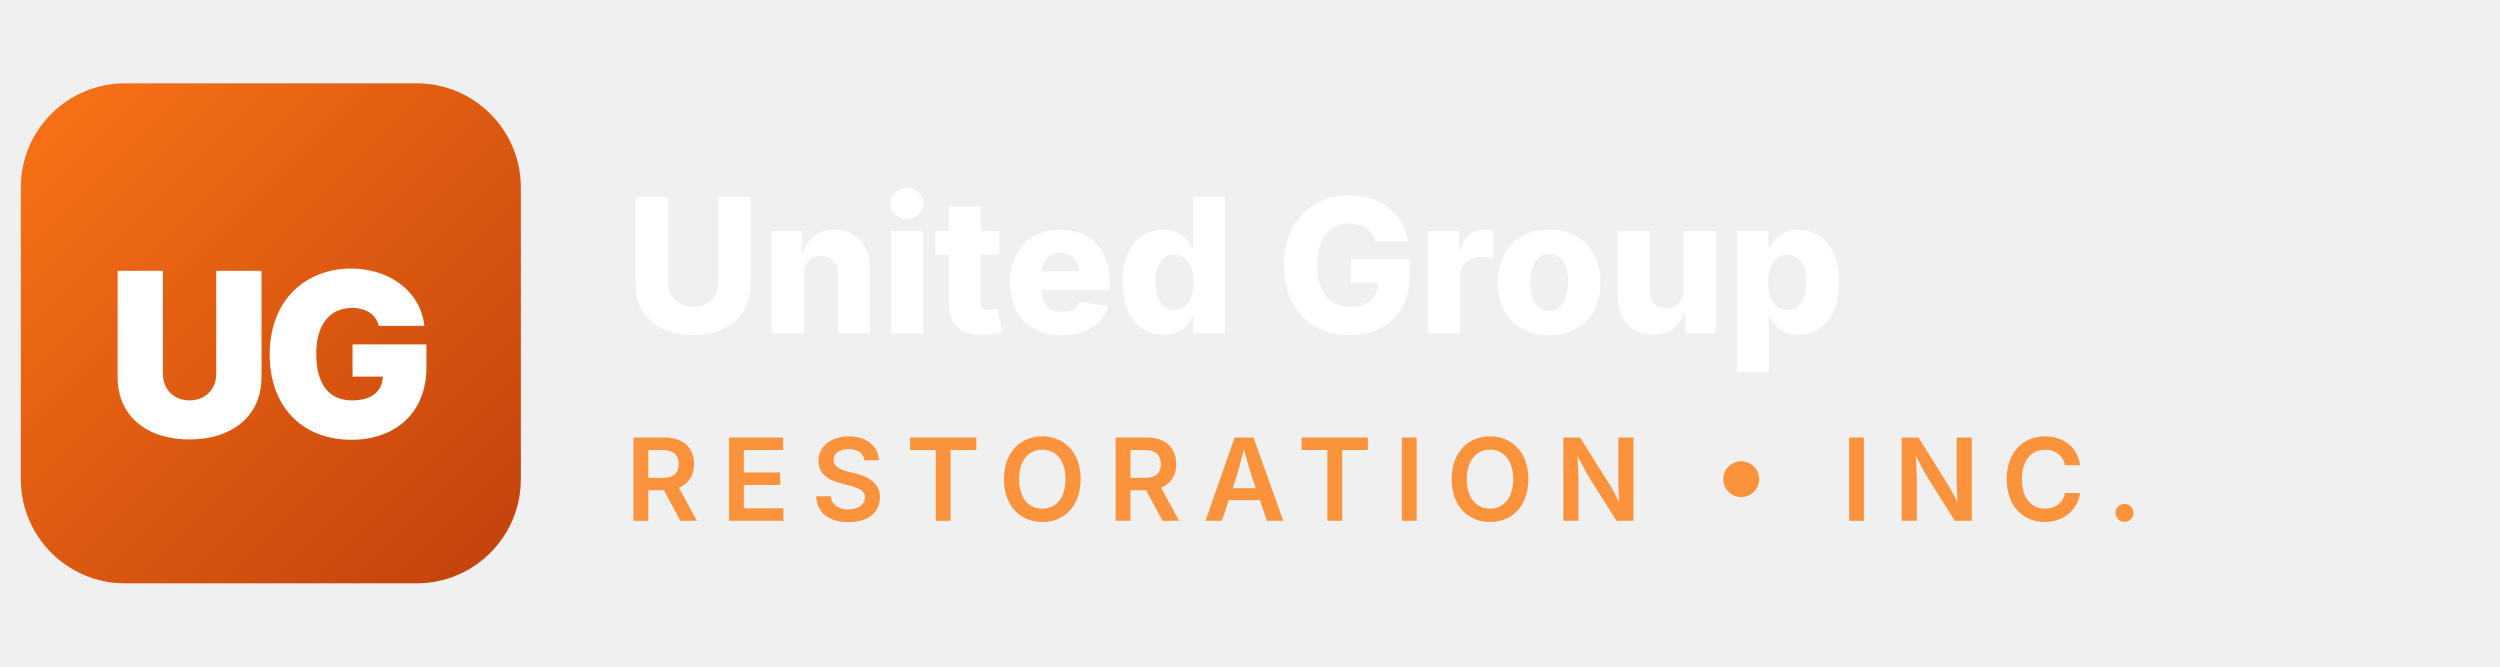
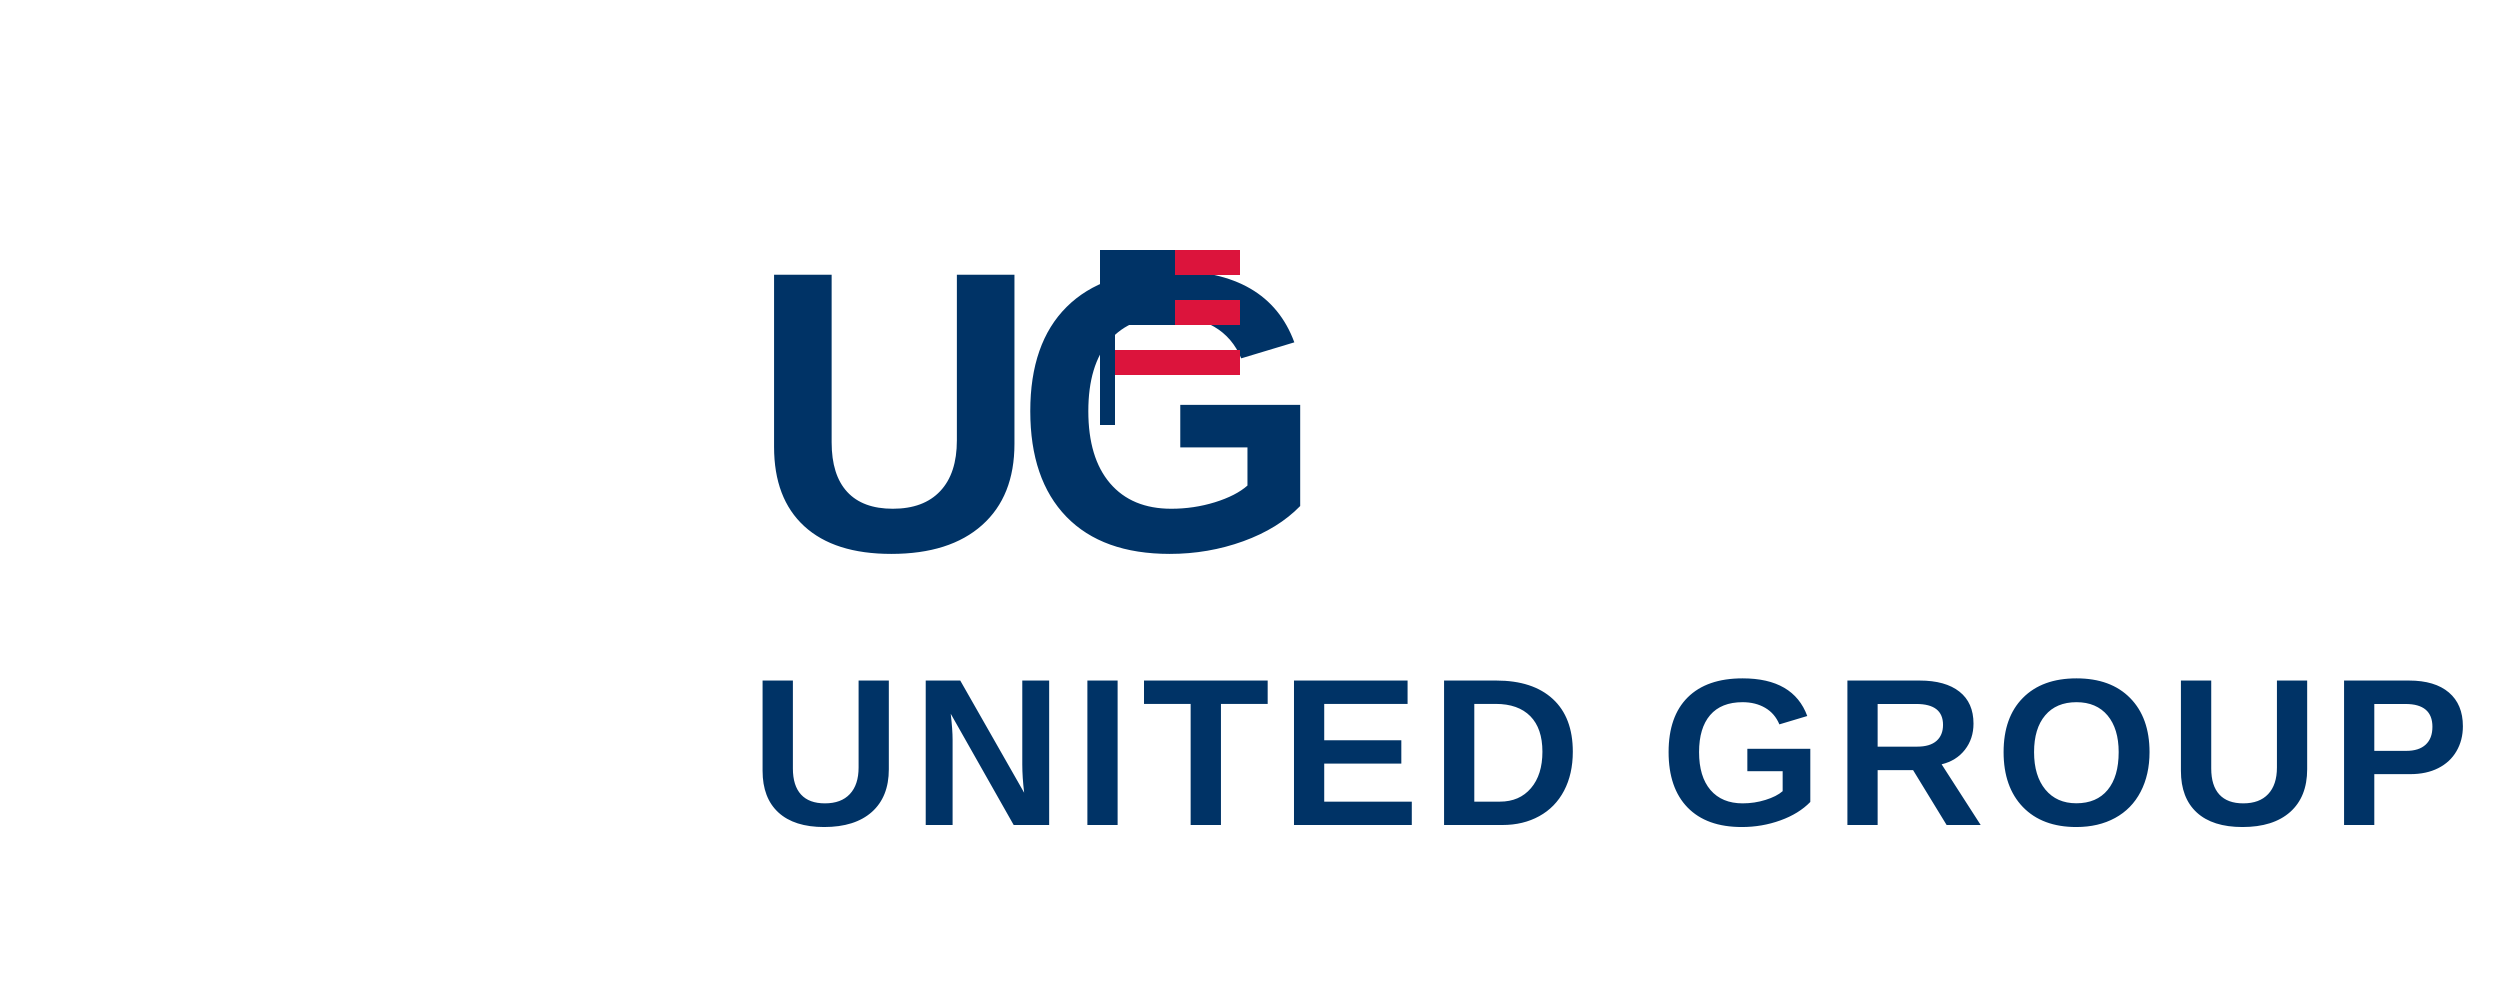
- <svg xmlns="http://www.w3.org/2000/svg" viewBox="0 0 240 64" width="240" height="64" role="img" aria-label="United Group Inc.">
-   <defs>
-     <linearGradient id="ugGrad" x1="0" y1="0" x2="1" y2="1">
-       <stop offset="0%" stop-color="#f97316" />
-       <stop offset="100%" stop-color="#c2410c" />
-     </linearGradient>
-   </defs>
-   <rect x="2" y="8" width="48" height="48" rx="10" fill="url(#ugGrad)" />
-   <text x="26" y="42" font-family="Inter, Arial, sans-serif" font-size="22" font-weight="900" fill="#fff" text-anchor="middle" letter-spacing="-1">UG</text>
-   <text x="60" y="32" font-family="Inter, Arial, sans-serif" font-size="18" font-weight="800" fill="#fff">United Group</text>
-   <text x="60" y="50" font-family="Inter, Arial, sans-serif" font-size="11" font-weight="600" fill="#fb923c" letter-spacing="2">RESTORATION • INC.</text>
+ <svg xmlns="http://www.w3.org/2000/svg" viewBox="0 0 500 200">
+   <rect width="500" height="200" fill="white" />
+   <g id="logo-mark">
+     <text x="150" y="110" font-family="Arial, sans-serif" font-size="80" font-weight="bold" fill="#003366" letter-spacing="-5">UG</text>
+     <g transform="translate(220, 50)">
+       <rect x="0" y="0" width="3" height="35" fill="#003366" />
+       <rect x="3" y="0" width="25" height="5" fill="#DC143C" />
+       <rect x="3" y="10" width="25" height="5" fill="#DC143C" />
+       <rect x="3" y="20" width="25" height="5" fill="#DC143C" />
+       <rect x="3" y="0" width="12" height="15" fill="#003366" />
+     </g>
+   </g>
+   <text x="150" y="165" font-family="Arial, sans-serif" font-size="42" font-weight="bold" fill="#003366" letter-spacing="2">UNITED GROUP</text>
</svg>
